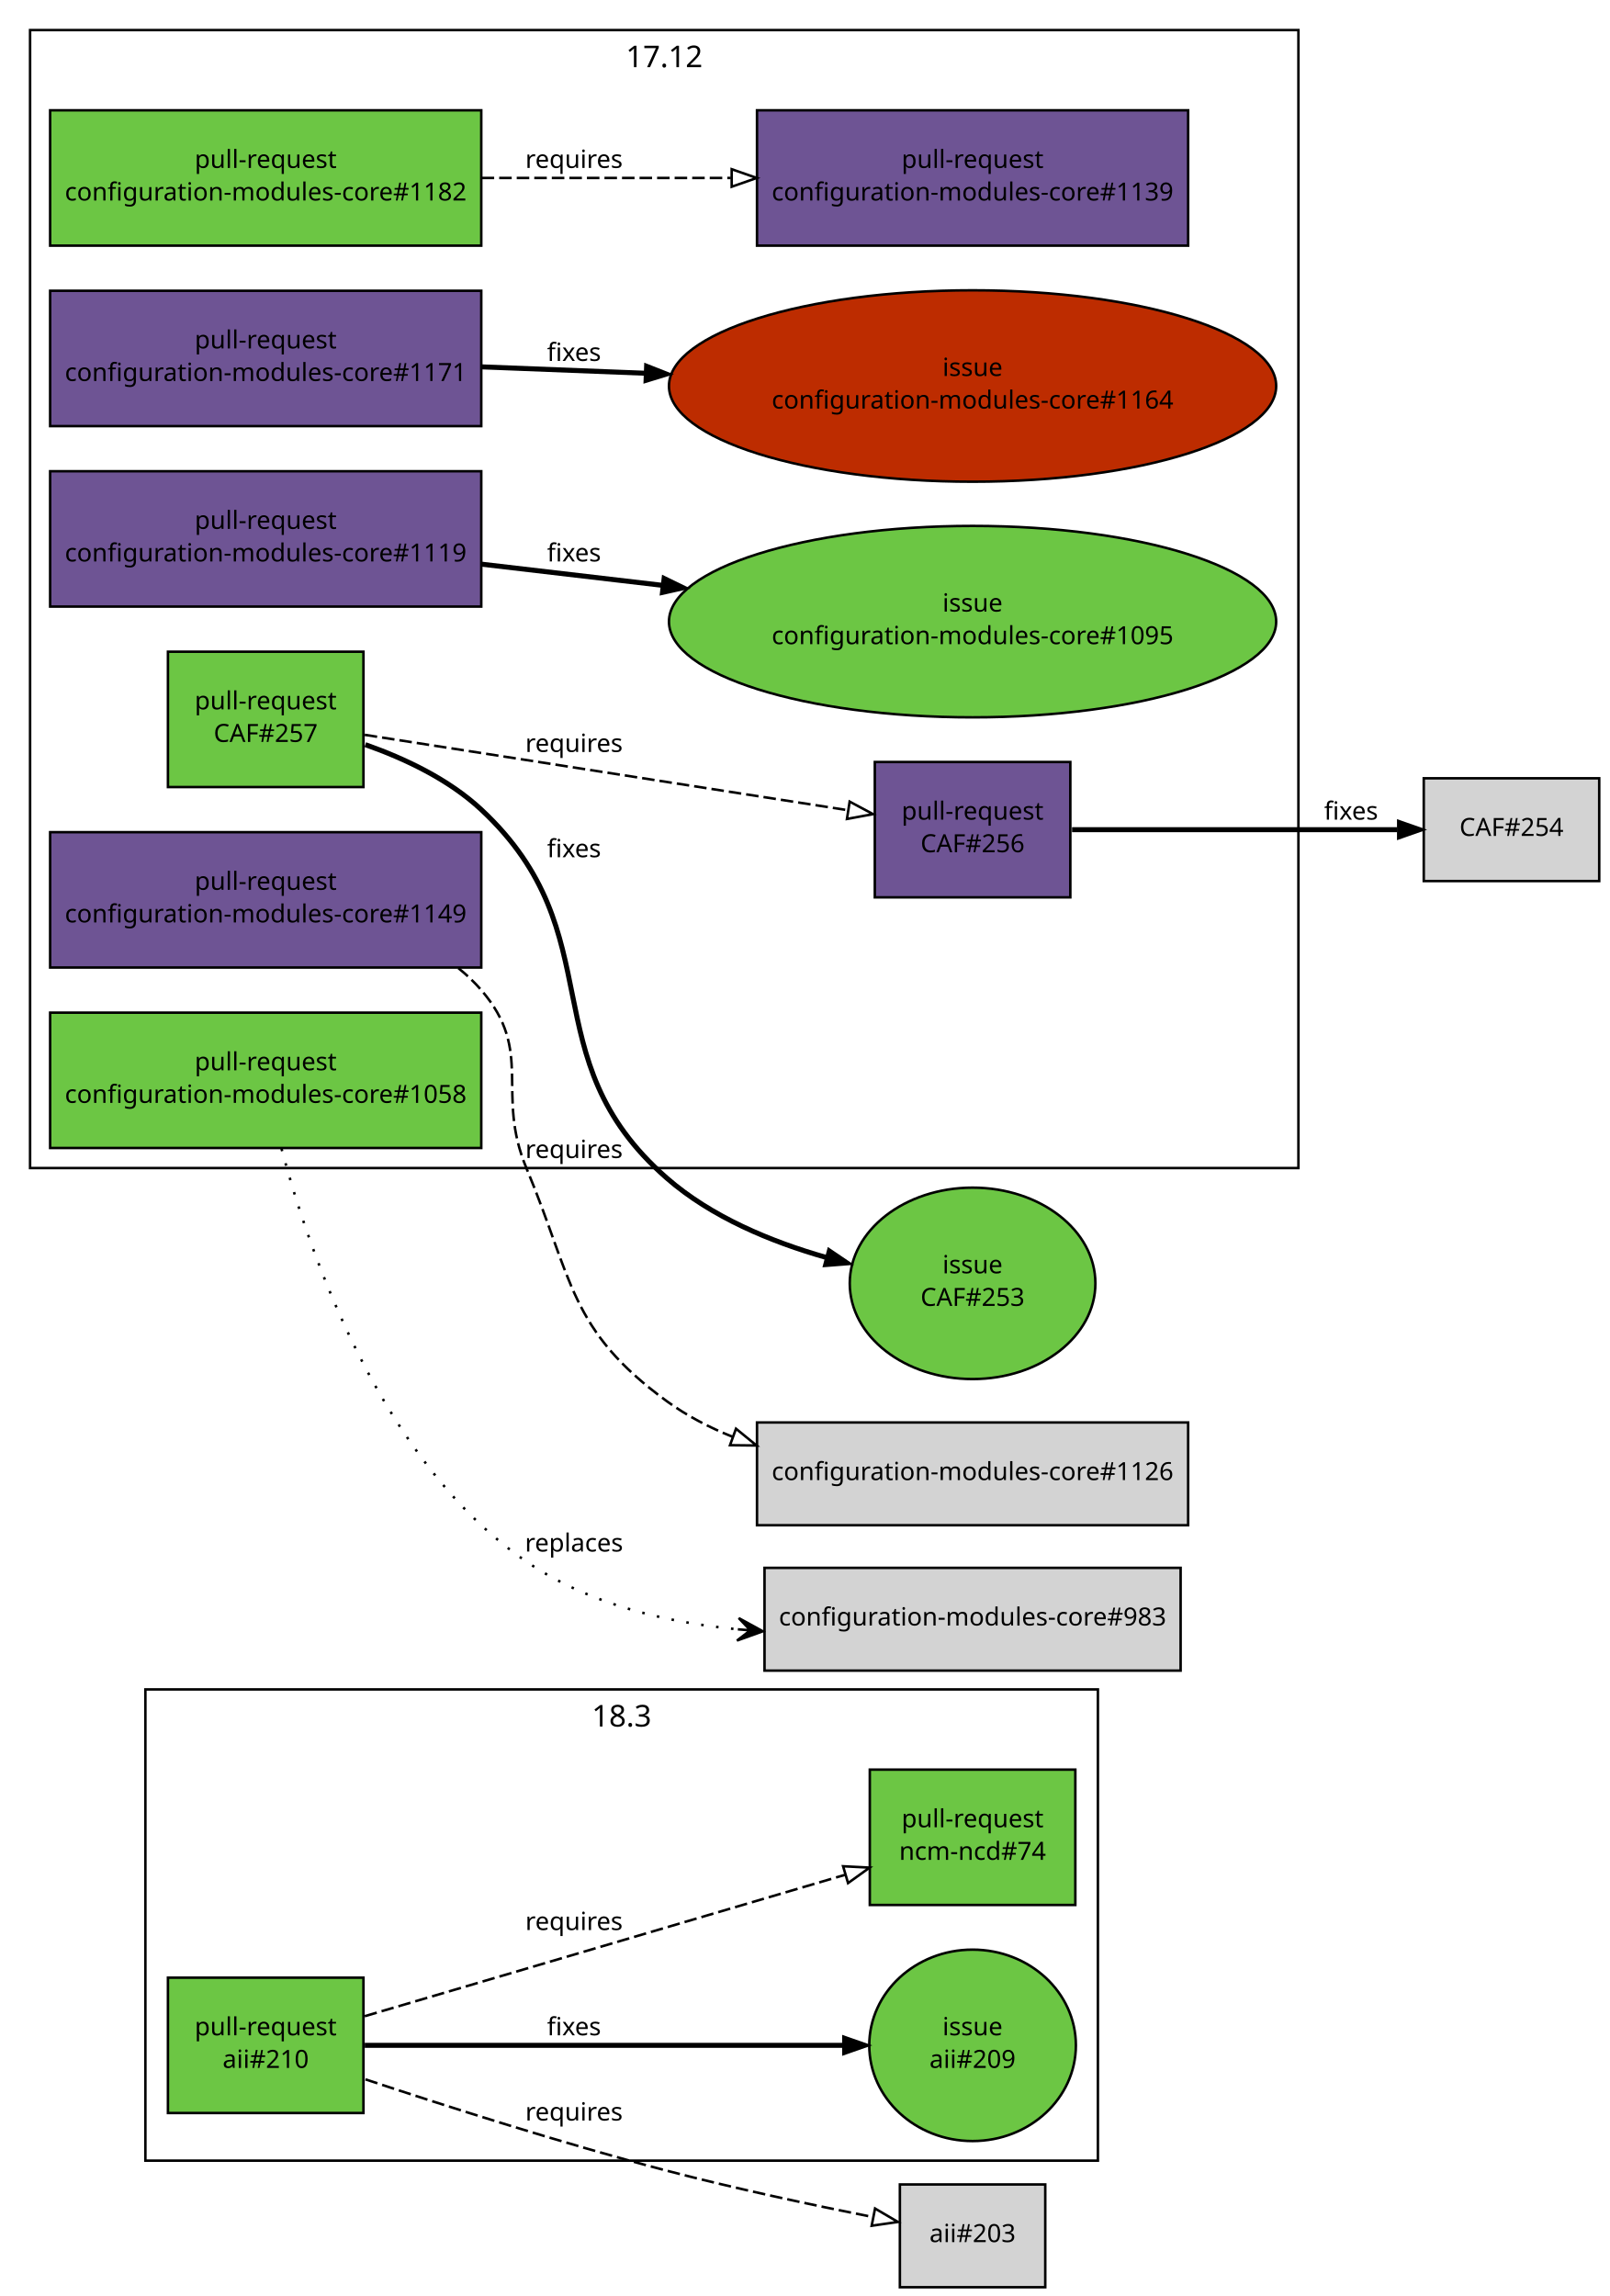
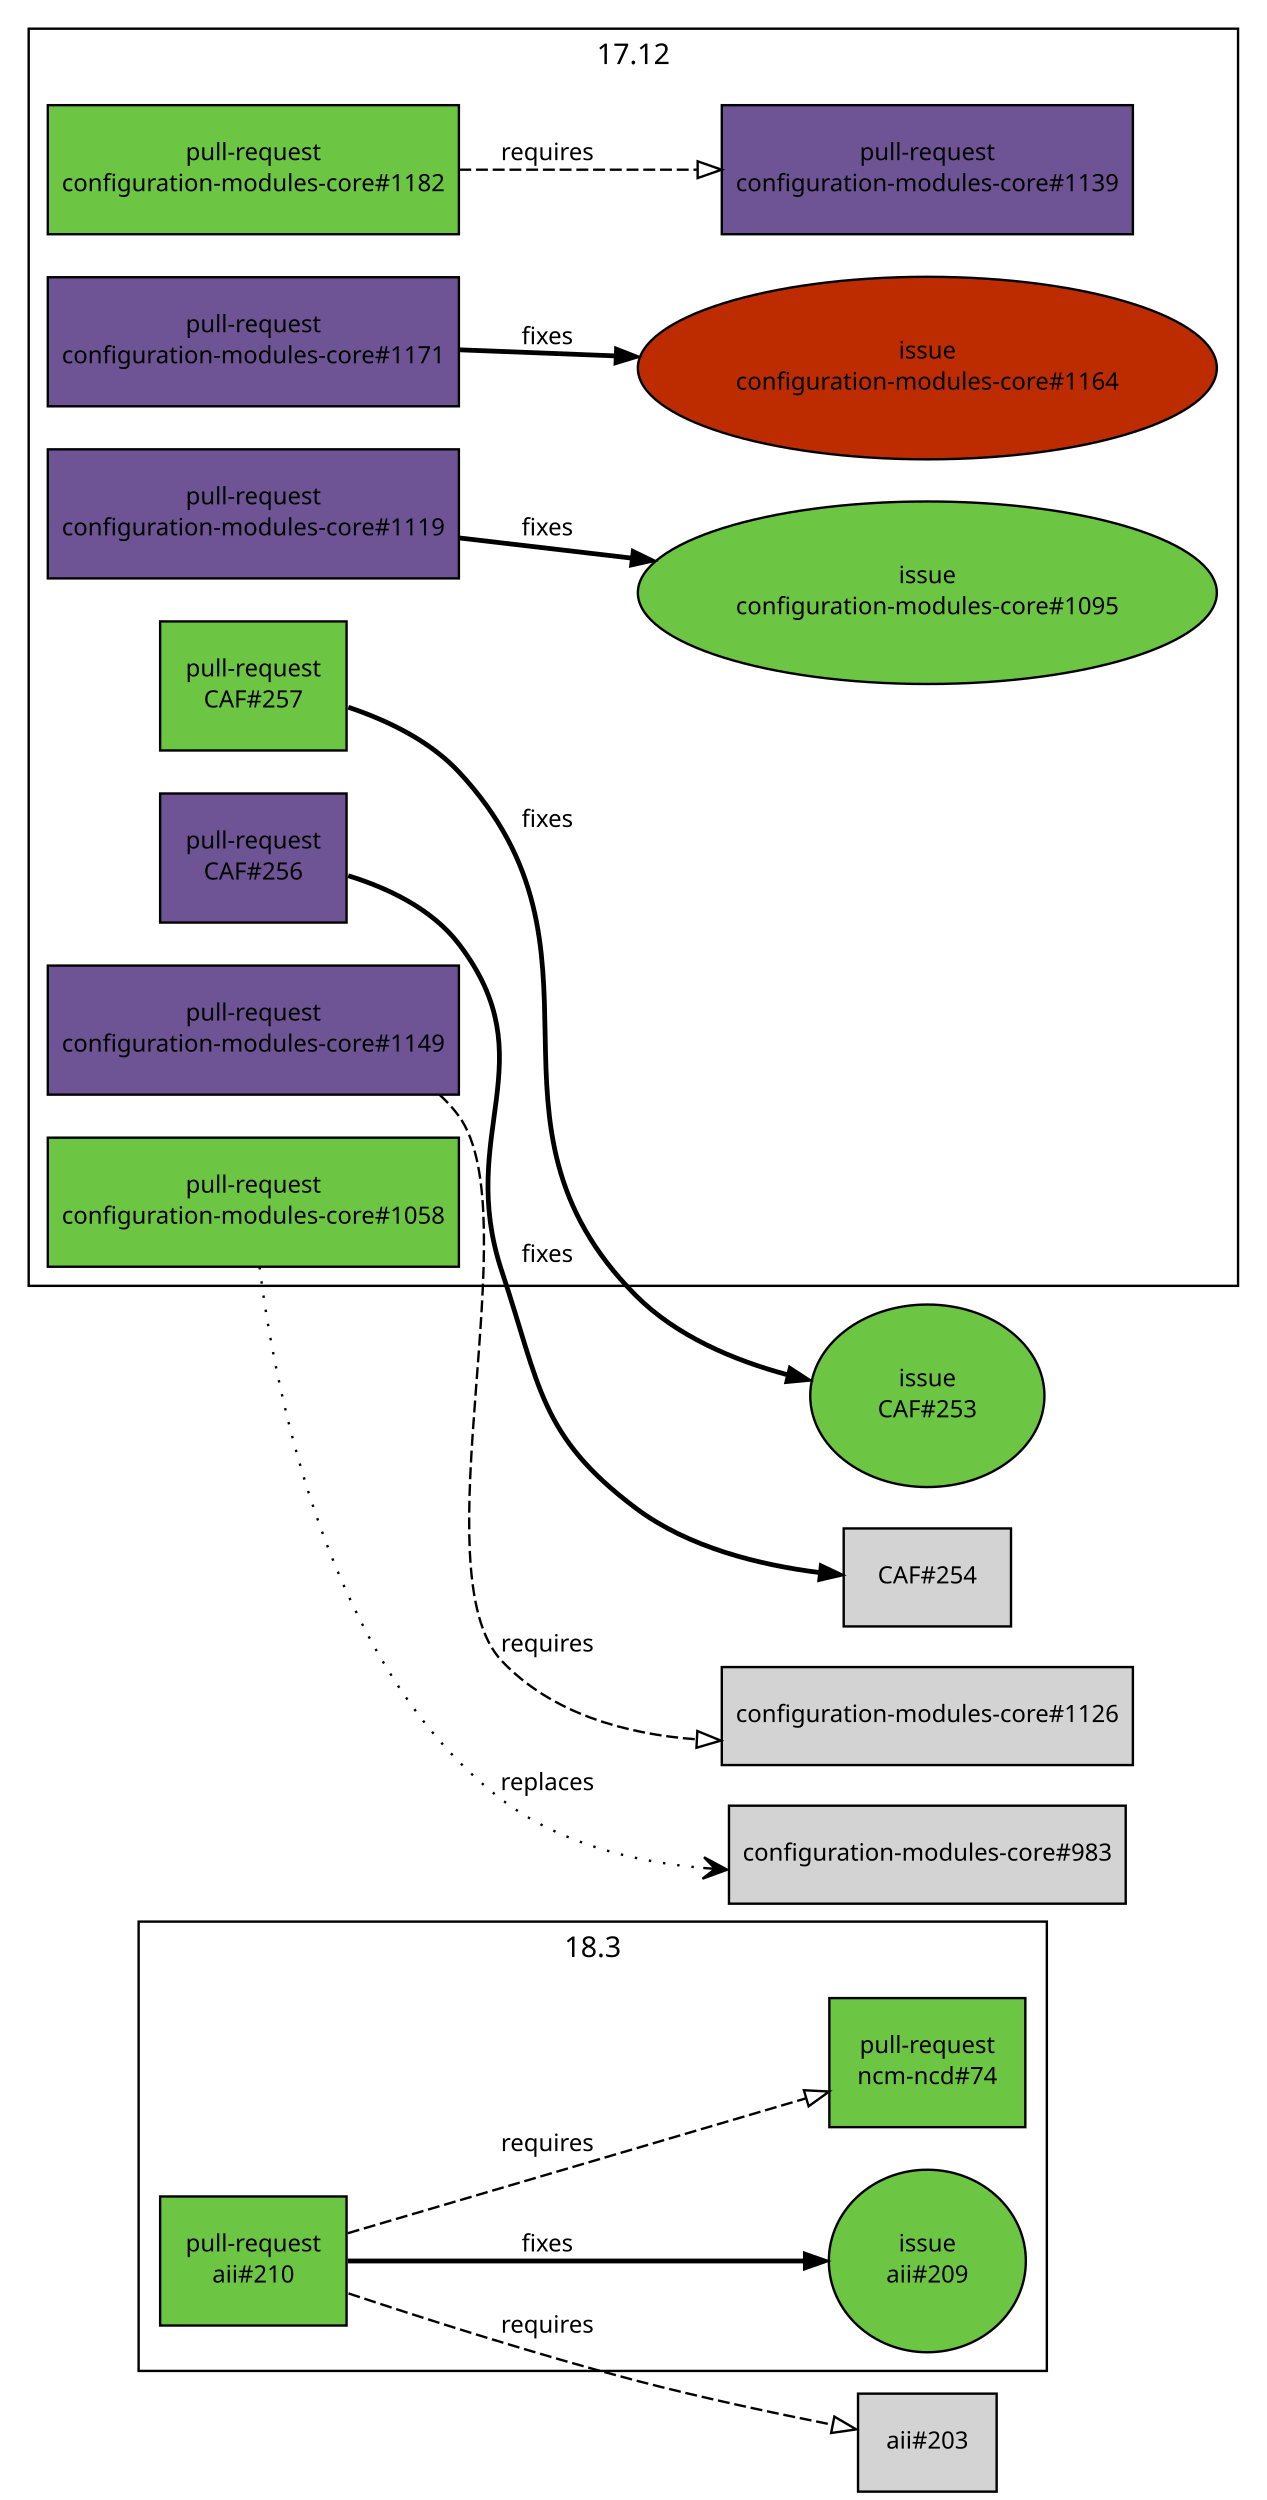
- <svg xmlns="http://www.w3.org/2000/svg" xmlns:xlink="http://www.w3.org/1999/xlink" width="642pt" height="916pt" viewBox="0.00 0.00 642.00 916.00">
-   <g id="graph1" class="graph" transform="scale(1 1) rotate(0) translate(4 912)">
-     <polygon fill="white" stroke="white" points="-4,5 -4,-912 639,-912 639,5 -4,5" />
+ <svg xmlns="http://www.w3.org/2000/svg" xmlns:xlink="http://www.w3.org/1999/xlink" width="530pt" height="1046pt" viewBox="0.00 0.00 530.00 1046.00">
+   <g id="graph1" class="graph" transform="scale(1 1) rotate(0) translate(4 1042)">
+     <polygon fill="white" stroke="white" points="-4,5 -4,-1042 527,-1042 527,5 -4,5" />
    <g id="graph3" class="cluster">
      <polygon fill="none" stroke="black" points="54,-50 54,-238 434,-238 434,-50 54,-50" />
      <text text-anchor="middle" x="244" y="-223.2" font-family="Sans" font-size="12.00">18.3</text>
    </g>
    <g id="graph4" class="cluster">
-       <polygon fill="none" stroke="black" points="8,-446 8,-900 514,-900 514,-446 8,-446" />
-       <text text-anchor="middle" x="261" y="-885.2" font-family="Sans" font-size="12.00">17.12</text>
+       <polygon fill="none" stroke="black" points="8,-504 8,-1030 514,-1030 514,-504 8,-504" />
+       <text text-anchor="middle" x="261" y="-1015.2" font-family="Sans" font-size="12.00">17.12</text>
    </g>
    <g id="node1" class="node">
      <a xlink:href="https://github.com/quattor/aii/pull/210" xlink:title="Shellfe: support active config for plugins" target="_parent">
        <polygon fill="#6cc644" stroke="black" points="141,-123 63,-123 63,-69 141,-69 141,-123" />
        <text text-anchor="middle" x="102" y="-100" font-family="Sans" font-size="10.00">pull-request</text>
        <text text-anchor="middle" x="102" y="-87" font-family="Sans" font-size="10.00">aii#210</text>
      </a>
    </g>
    <g id="node3" class="node">
      <a xlink:href="https://github.com/quattor/aii/issues/209" xlink:title="support ACTIVE_CONFIG" target="_parent">
        <ellipse fill="#6cc644" stroke="black" cx="384" cy="-96" rx="41.217" ry="38.184" />
        <text text-anchor="middle" x="384" y="-100" font-family="Sans" font-size="10.00">issue</text>
        <text text-anchor="middle" x="384" y="-87" font-family="Sans" font-size="10.00">aii#209</text>
      </a>
    </g>
    <g id="edge2" class="edge">
      <path fill="none" stroke="black" stroke-width="2" d="M141.508,-96C191.35,-96 277.184,-96 332.226,-96" />
      <polygon fill="black" stroke="black" points="332.467,-99.5 342.467,-96 332.467,-92.5 332.467,-99.5" />
      <text text-anchor="middle" x="225" y="-100" font-family="Sans" font-size="10.00">fixes</text>
    </g>
    <g id="node5" class="node">
      <a xlink:href="https://github.com/quattor/ncm-ncd/pull/74" xlink:title="Set the current active config as an attribute to the component" target="_parent">
        <polygon fill="#6cc644" stroke="black" points="425,-206 343,-206 343,-152 425,-152 425,-206" />
        <text text-anchor="middle" x="384" y="-183" font-family="Sans" font-size="10.00">pull-request</text>
        <text text-anchor="middle" x="384" y="-170" font-family="Sans" font-size="10.00">ncm-ncd#74</text>
      </a>
    </g>
    <g id="edge4" class="edge">
      <path fill="none" stroke="black" stroke-dasharray="5,2" d="M141.508,-107.628C191.596,-122.37 278.034,-147.811 333.04,-164.001" />
      <polygon fill="none" stroke="black" points="332.348,-167.446 342.929,-166.912 334.325,-160.731 332.348,-167.446" />
      <text text-anchor="middle" x="225" y="-142" font-family="Sans" font-size="10.00">requires</text>
    </g>
    <g id="node7" class="node">
      <polygon fill="lightgrey" stroke="black" points="413,-40.5 355,-40.5 355,0.5 413,0.5 413,-40.5" />
      <text text-anchor="middle" x="384" y="-17.5" font-family="Sans" font-size="10.00">aii#203</text>
    </g>
    <g id="edge6" class="edge">
      <path fill="none" stroke="black" stroke-dasharray="5,2" d="M141.812,-82.427C174.004,-71.726 220.618,-56.85 262,-46 289.189,-38.871 320.169,-32.287 344.106,-27.529" />
      <polygon fill="none" stroke="black" points="345.097,-30.901 354.235,-25.54 343.748,-24.032 345.097,-30.901" />
      <text text-anchor="middle" x="225" y="-66" font-family="Sans" font-size="10.00">requires</text>
    </g>
    <g id="node8" class="node">
      <a xlink:href="https://github.com/quattor/CAF/pull/257" xlink:title="Process: run process as another user" target="_parent">
-         <polygon fill="#6cc644" stroke="black" points="141,-652 63,-652 63,-598 141,-598 141,-652" />
-         <text text-anchor="middle" x="102" y="-629" font-family="Sans" font-size="10.00">pull-request</text>
-         <text text-anchor="middle" x="102" y="-616" font-family="Sans" font-size="10.00">CAF#257</text>
+         <polygon fill="#6cc644" stroke="black" points="141,-782 63,-782 63,-728 141,-728 141,-782" />
+         <text text-anchor="middle" x="102" y="-759" font-family="Sans" font-size="10.00">pull-request</text>
+         <text text-anchor="middle" x="102" y="-746" font-family="Sans" font-size="10.00">CAF#257</text>
      </a>
    </g>
    <g id="node10" class="node">
      <a xlink:href="https://github.com/quattor/CAF/issues/253" xlink:title="CAF::Process: Include an option to execute the command as an specific user" target="_parent">
-         <ellipse fill="#6cc644" stroke="black" cx="384" cy="-400" rx="48.998" ry="38.184" />
-         <text text-anchor="middle" x="384" y="-404" font-family="Sans" font-size="10.00">issue</text>
-         <text text-anchor="middle" x="384" y="-391" font-family="Sans" font-size="10.00">CAF#253</text>
+         <ellipse fill="#6cc644" stroke="black" cx="384" cy="-458" rx="48.998" ry="38.184" />
+         <text text-anchor="middle" x="384" y="-462" font-family="Sans" font-size="10.00">issue</text>
+         <text text-anchor="middle" x="384" y="-449" font-family="Sans" font-size="10.00">CAF#253</text>
      </a>
    </g>
    <g id="edge8" class="edge">
-       <path fill="none" stroke="black" stroke-width="2" d="M141.74,-614.923C157.59,-609.344 175.096,-601.032 188,-589 241.497,-539.119 206.913,-490.12 262,-442 279.775,-426.473 303.585,-416.612 325.451,-410.384" />
-       <polygon fill="black" stroke="black" points="326.559,-413.711 335.332,-407.771 324.769,-406.944 326.559,-413.711" />
-       <text text-anchor="middle" x="225" y="-570" font-family="Sans" font-size="10.00">fixes</text>
+       <path fill="none" stroke="black" stroke-width="2" d="M141.728,-746.086C157.957,-740.658 175.752,-732.145 188,-719 258.039,-643.834 189.559,-572.855 262,-500 278.923,-482.98 303.051,-472.85 325.389,-466.824" />
+       <polygon fill="black" stroke="black" points="326.29,-470.206 335.158,-464.409 324.611,-463.411 326.29,-470.206" />
+       <text text-anchor="middle" x="225" y="-696" font-family="Sans" font-size="10.00">fixes</text>
    </g>
-     <g id="node12" class="node">
+     <g id="node11" class="node">
      <a xlink:href="https://github.com/quattor/CAF/pull/256" xlink:title="Process: add sensitive option to prevent verbose reporting of the command" target="_parent">
-         <polygon fill="#6e5494" stroke="black" points="423,-608 345,-608 345,-554 423,-554 423,-608" />
-         <text text-anchor="middle" x="384" y="-585" font-family="Sans" font-size="10.00">pull-request</text>
-         <text text-anchor="middle" x="384" y="-572" font-family="Sans" font-size="10.00">CAF#256</text>
+         <polygon fill="#6e5494" stroke="black" points="141,-710 63,-710 63,-656 141,-656 141,-710" />
+         <text text-anchor="middle" x="102" y="-687" font-family="Sans" font-size="10.00">pull-request</text>
+         <text text-anchor="middle" x="102" y="-674" font-family="Sans" font-size="10.00">CAF#256</text>
      </a>
    </g>
+     <g id="node13" class="node">
+       <polygon fill="lightgrey" stroke="black" points="419,-402.5 349,-402.5 349,-361.5 419,-361.5 419,-402.5" />
+       <text text-anchor="middle" x="384" y="-379.5" font-family="Sans" font-size="10.00">CAF#254</text>
+     </g>
    <g id="edge10" class="edge">
-       <path fill="none" stroke="black" stroke-dasharray="5,2" d="M141.508,-618.836C191.919,-610.97 279.151,-597.359 334.101,-588.786" />
-       <polygon fill="none" stroke="black" points="334.964,-592.193 344.305,-587.194 333.885,-585.277 334.964,-592.193" />
-       <text text-anchor="middle" x="225" y="-612" font-family="Sans" font-size="10.00">requires</text>
+       <path fill="none" stroke="black" stroke-width="2" d="M141.685,-675.592C158.517,-670.404 176.796,-661.661 188,-647 225.288,-598.204 186.524,-568.242 206,-510 222.032,-462.058 221.595,-441.379 262,-411 283.925,-394.515 313.822,-387.232 338.532,-384.087" />
+       <polygon fill="black" stroke="black" points="339.202,-387.535 348.766,-382.977 338.447,-380.576 339.202,-387.535" />
+       <text text-anchor="middle" x="225" y="-514" font-family="Sans" font-size="10.00">fixes</text>
    </g>
    <g id="node14" class="node">
-       <polygon fill="lightgrey" stroke="black" points="634,-601.5 564,-601.5 564,-560.5 634,-560.5 634,-601.5" />
-       <text text-anchor="middle" x="599" y="-578.5" font-family="Sans" font-size="10.00">CAF#254</text>
+       <a xlink:href="https://github.com/quattor/configuration-modules-core/pull/1182" xlink:title="ncm-opennebula: Include 5.4.x configuration" target="_parent">
+         <polygon fill="#6cc644" stroke="black" points="188,-998 16,-998 16,-944 188,-944 188,-998" />
+         <text text-anchor="middle" x="102" y="-975" font-family="Sans" font-size="10.00">pull-request</text>
+         <text text-anchor="middle" x="102" y="-962" font-family="Sans" font-size="10.00">configuration-modules-core#1182</text>
+       </a>
+     </g>
+     <g id="node16" class="node">
+       <a xlink:href="https://github.com/quattor/configuration-modules-core/pull/1139" xlink:title="ncm-opennebula: include hugepages options" target="_parent">
+         <polygon fill="#6e5494" stroke="black" points="470,-998 298,-998 298,-944 470,-944 470,-998" />
+         <text text-anchor="middle" x="384" y="-975" font-family="Sans" font-size="10.00">pull-request</text>
+         <text text-anchor="middle" x="384" y="-962" font-family="Sans" font-size="10.00">configuration-modules-core#1139</text>
+       </a>
    </g>
    <g id="edge12" class="edge">
-       <path fill="none" stroke="black" stroke-width="2" d="M423.685,-581C460.395,-581 514.938,-581 553.42,-581" />
-       <polygon fill="black" stroke="black" points="553.819,-584.5 563.819,-581 553.819,-577.5 553.819,-584.5" />
-       <text text-anchor="middle" x="535" y="-585" font-family="Sans" font-size="10.00">fixes</text>
+       <path fill="none" stroke="black" stroke-dasharray="5,2" d="M188.142,-971C219.565,-971 255.296,-971 287.558,-971" />
+       <polygon fill="none" stroke="black" points="287.9,-974.5 297.9,-971 287.9,-967.5 287.9,-974.5" />
+       <text text-anchor="middle" x="225" y="-975" font-family="Sans" font-size="10.00">requires</text>
    </g>
-     <g id="node15" class="node">
-       <a xlink:href="https://github.com/quattor/configuration-modules-core/pull/1182" xlink:title="ncm-opennebula: Include 5.4.x configuration" target="_parent">
-         <polygon fill="#6cc644" stroke="black" points="188,-868 16,-868 16,-814 188,-814 188,-868" />
-         <text text-anchor="middle" x="102" y="-845" font-family="Sans" font-size="10.00">pull-request</text>
-         <text text-anchor="middle" x="102" y="-832" font-family="Sans" font-size="10.00">configuration-modules-core#1182</text>
+     <g id="node17" class="node">
+       <a xlink:href="https://github.com/quattor/configuration-modules-core/pull/1171" xlink:title="ncm-cups enhancements and cleanups" target="_parent">
+         <polygon fill="#6e5494" stroke="black" points="188,-926 16,-926 16,-872 188,-872 188,-926" />
+         <text text-anchor="middle" x="102" y="-903" font-family="Sans" font-size="10.00">pull-request</text>
+         <text text-anchor="middle" x="102" y="-890" font-family="Sans" font-size="10.00">configuration-modules-core#1171</text>
      </a>
    </g>
-     <g id="node17" class="node">
-       <a xlink:href="https://github.com/quattor/configuration-modules-core/pull/1139" xlink:title="ncm-opennebula: include hugepages options" target="_parent">
-         <polygon fill="#6e5494" stroke="black" points="470,-868 298,-868 298,-814 470,-814 470,-868" />
-         <text text-anchor="middle" x="384" y="-845" font-family="Sans" font-size="10.00">pull-request</text>
-         <text text-anchor="middle" x="384" y="-832" font-family="Sans" font-size="10.00">configuration-modules-core#1139</text>
+     <g id="node19" class="node">
+       <a xlink:href="https://github.com/quattor/configuration-modules-core/issues/1164" xlink:title="ncm-cups 17.7.0: configuration of ServerAlias + miscellanous enhancements" target="_parent">
+         <ellipse fill="#bd2c00" stroke="black" cx="384" cy="-888" rx="121.122" ry="38.184" />
+         <text text-anchor="middle" x="384" y="-892" font-family="Sans" font-size="10.00">issue</text>
+         <text text-anchor="middle" x="384" y="-879" font-family="Sans" font-size="10.00">configuration-modules-core#1164</text>
      </a>
    </g>
    <g id="edge14" class="edge">
-       <path fill="none" stroke="black" stroke-dasharray="5,2" d="M188.142,-841C219.565,-841 255.296,-841 287.558,-841" />
-       <polygon fill="none" stroke="black" points="287.9,-844.5 297.9,-841 287.9,-837.5 287.9,-844.5" />
-       <text text-anchor="middle" x="225" y="-845" font-family="Sans" font-size="10.00">requires</text>
+       <path fill="none" stroke="black" stroke-width="2" d="M188.142,-895.64C208.719,-894.837 231.144,-893.962 253.232,-893.101" />
+       <polygon fill="black" stroke="black" points="253.493,-896.593 263.349,-892.706 253.22,-889.599 253.493,-896.593" />
+       <text text-anchor="middle" x="225" y="-898" font-family="Sans" font-size="10.00">fixes</text>
    </g>
-     <g id="node18" class="node">
-       <a xlink:href="https://github.com/quattor/configuration-modules-core/pull/1171" xlink:title="ncm-cups enhancements and cleanups" target="_parent">
-         <polygon fill="#6e5494" stroke="black" points="188,-796 16,-796 16,-742 188,-742 188,-796" />
-         <text text-anchor="middle" x="102" y="-773" font-family="Sans" font-size="10.00">pull-request</text>
-         <text text-anchor="middle" x="102" y="-760" font-family="Sans" font-size="10.00">configuration-modules-core#1171</text>
+     <g id="node20" class="node">
+       <a xlink:href="https://github.com/quattor/configuration-modules-core/pull/1149" xlink:title="ncm-metaconfig: rsyslog: rainer script configuration" target="_parent">
+         <polygon fill="#6e5494" stroke="black" points="188,-638 16,-638 16,-584 188,-584 188,-638" />
+         <text text-anchor="middle" x="102" y="-615" font-family="Sans" font-size="10.00">pull-request</text>
+         <text text-anchor="middle" x="102" y="-602" font-family="Sans" font-size="10.00">configuration-modules-core#1149</text>
      </a>
    </g>
-     <g id="node20" class="node">
-       <a xlink:href="https://github.com/quattor/configuration-modules-core/issues/1164" xlink:title="ncm-cups 17.7.0: configuration of ServerAlias + miscellanous enhancements" target="_parent">
-         <ellipse fill="#bd2c00" stroke="black" cx="384" cy="-758" rx="121.122" ry="38.184" />
-         <text text-anchor="middle" x="384" y="-762" font-family="Sans" font-size="10.00">issue</text>
-         <text text-anchor="middle" x="384" y="-749" font-family="Sans" font-size="10.00">configuration-modules-core#1164</text>
-       </a>
-     </g>
-     <g id="edge16" class="edge">
-       <path fill="none" stroke="black" stroke-width="2" d="M188.142,-765.64C208.719,-764.837 231.144,-763.962 253.232,-763.101" />
-       <polygon fill="black" stroke="black" points="253.493,-766.593 263.349,-762.706 253.22,-759.599 253.493,-766.593" />
-       <text text-anchor="middle" x="225" y="-768" font-family="Sans" font-size="10.00">fixes</text>
-     </g>
-     <g id="node21" class="node">
-       <a xlink:href="https://github.com/quattor/configuration-modules-core/pull/1149" xlink:title="ncm-metaconfig: rsyslog: rainer script configuration" target="_parent">
-         <polygon fill="#6e5494" stroke="black" points="188,-580 16,-580 16,-526 188,-526 188,-580" />
-         <text text-anchor="middle" x="102" y="-557" font-family="Sans" font-size="10.00">pull-request</text>
-         <text text-anchor="middle" x="102" y="-544" font-family="Sans" font-size="10.00">configuration-modules-core#1149</text>
-       </a>
-     </g>
-     <g id="node23" class="node">
+     <g id="node22" class="node">
      <polygon fill="lightgrey" stroke="black" points="470,-344.5 298,-344.5 298,-303.5 470,-303.5 470,-344.5" />
      <text text-anchor="middle" x="384" y="-321.5" font-family="Sans" font-size="10.00">configuration-modules-core#1126</text>
    </g>
-     <g id="edge18" class="edge">
-       <path fill="none" stroke="black" stroke-dasharray="5,2" d="M178.866,-525.758C182.176,-523.099 185.253,-520.188 188,-517 209.252,-492.34 193.469,-476.045 206,-446 224.573,-401.47 223.045,-381.468 262,-353 269.976,-347.171 278.957,-342.498 288.337,-338.753" />
-       <polygon fill="none" stroke="black" points="289.62,-342.011 297.827,-335.31 287.232,-335.431 289.62,-342.011" />
-       <text text-anchor="middle" x="225" y="-450" font-family="Sans" font-size="10.00">requires</text>
+     <g id="edge16" class="edge">
+       <path fill="none" stroke="black" stroke-dasharray="5,2" d="M179.904,-583.97C182.898,-581.259 185.627,-578.278 188,-575 217.802,-533.83 170.966,-383.82 206,-347 226.841,-325.096 257.455,-316.492 287.44,-314.253" />
+       <polygon fill="none" stroke="black" points="287.764,-317.741 297.57,-313.728 287.402,-310.751 287.764,-317.741" />
+       <text text-anchor="middle" x="225" y="-351" font-family="Sans" font-size="10.00">requires</text>
    </g>
-     <g id="node24" class="node">
+     <g id="node23" class="node">
      <a xlink:href="https://github.com/quattor/configuration-modules-core/pull/1119" xlink:title="ncm-systemd: cleanup, restarting modified unitfiles and initial handling of unconfigured units" target="_parent">
-         <polygon fill="#6e5494" stroke="black" points="188,-724 16,-724 16,-670 188,-670 188,-724" />
-         <text text-anchor="middle" x="102" y="-701" font-family="Sans" font-size="10.00">pull-request</text>
-         <text text-anchor="middle" x="102" y="-688" font-family="Sans" font-size="10.00">configuration-modules-core#1119</text>
+         <polygon fill="#6e5494" stroke="black" points="188,-854 16,-854 16,-800 188,-800 188,-854" />
+         <text text-anchor="middle" x="102" y="-831" font-family="Sans" font-size="10.00">pull-request</text>
+         <text text-anchor="middle" x="102" y="-818" font-family="Sans" font-size="10.00">configuration-modules-core#1119</text>
      </a>
    </g>
-     <g id="node26" class="node">
+     <g id="node25" class="node">
      <a xlink:href="https://github.com/quattor/configuration-modules-core/issues/1095" xlink:title="ncm-systemd: Manual intervention required in order for drop-in unit files to have any affect" target="_parent">
-         <ellipse fill="#6cc644" stroke="black" cx="384" cy="-664" rx="121.122" ry="38.184" />
-         <text text-anchor="middle" x="384" y="-668" font-family="Sans" font-size="10.00">issue</text>
-         <text text-anchor="middle" x="384" y="-655" font-family="Sans" font-size="10.00">configuration-modules-core#1095</text>
+         <ellipse fill="#6cc644" stroke="black" cx="384" cy="-794" rx="121.122" ry="38.184" />
+         <text text-anchor="middle" x="384" y="-798" font-family="Sans" font-size="10.00">issue</text>
+         <text text-anchor="middle" x="384" y="-785" font-family="Sans" font-size="10.00">configuration-modules-core#1095</text>
      </a>
    </g>
-     <g id="edge20" class="edge">
-       <path fill="none" stroke="black" stroke-width="2" d="M188.142,-686.92C210.848,-684.262 235.803,-681.342 260.074,-678.502" />
-       <polygon fill="black" stroke="black" points="260.533,-681.972 270.059,-677.334 259.72,-675.02 260.533,-681.972" />
-       <text text-anchor="middle" x="225" y="-688" font-family="Sans" font-size="10.00">fixes</text>
+     <g id="edge18" class="edge">
+       <path fill="none" stroke="black" stroke-width="2" d="M188.142,-816.92C210.848,-814.262 235.803,-811.342 260.074,-808.502" />
+       <polygon fill="black" stroke="black" points="260.533,-811.972 270.059,-807.334 259.72,-805.02 260.533,-811.972" />
+       <text text-anchor="middle" x="225" y="-818" font-family="Sans" font-size="10.00">fixes</text>
    </g>
-     <g id="node27" class="node">
+     <g id="node26" class="node">
      <a xlink:href="https://github.com/quattor/configuration-modules-core/pull/1058" xlink:title="ncm-ssh: disable insecure ssh ciphersuites and macs" target="_parent">
-         <polygon fill="#6cc644" stroke="black" points="188,-508 16,-508 16,-454 188,-454 188,-508" />
-         <text text-anchor="middle" x="102" y="-485" font-family="Sans" font-size="10.00">pull-request</text>
-         <text text-anchor="middle" x="102" y="-472" font-family="Sans" font-size="10.00">configuration-modules-core#1058</text>
+         <polygon fill="#6cc644" stroke="black" points="188,-566 16,-566 16,-512 188,-512 188,-566" />
+         <text text-anchor="middle" x="102" y="-543" font-family="Sans" font-size="10.00">pull-request</text>
+         <text text-anchor="middle" x="102" y="-530" font-family="Sans" font-size="10.00">configuration-modules-core#1058</text>
      </a>
    </g>
-     <g id="node29" class="node">
+     <g id="node28" class="node">
      <polygon fill="lightgrey" stroke="black" points="467,-286.5 301,-286.5 301,-245.5 467,-245.5 467,-286.5" />
      <text text-anchor="middle" x="384" y="-263.5" font-family="Sans" font-size="10.00">configuration-modules-core#983</text>
    </g>
-     <g id="edge22" class="edge">
-       <path fill="none" stroke="black" stroke-dasharray="1,5" d="M108.311,-453.696C119.767,-410.834 148.331,-328.576 206,-289 230.361,-272.282 261.096,-264.793 290.14,-261.99" />
-       <polygon fill="black" stroke="black" points="300.33,-261.187 290.715,-266.459 295.346,-261.58 290.361,-261.973 290.361,-261.973 290.361,-261.973 295.346,-261.58 290.007,-257.487 300.33,-261.187 300.33,-261.187" />
+     <g id="edge20" class="edge">
+       <path fill="none" stroke="black" stroke-dasharray="1,5" d="M104.595,-511.856C111.177,-459.392 133.54,-344.375 206,-289 229.697,-270.89 260.557,-263.108 289.911,-260.461" />
+       <polygon fill="black" stroke="black" points="300.216,-259.73 290.56,-264.926 295.229,-260.084 290.241,-260.437 290.241,-260.437 290.241,-260.437 295.229,-260.084 289.923,-255.949 300.216,-259.73 300.216,-259.73" />
      <text text-anchor="middle" x="225" y="-293" font-family="Sans" font-size="10.00">replaces</text>
    </g>
  </g>
</svg>
